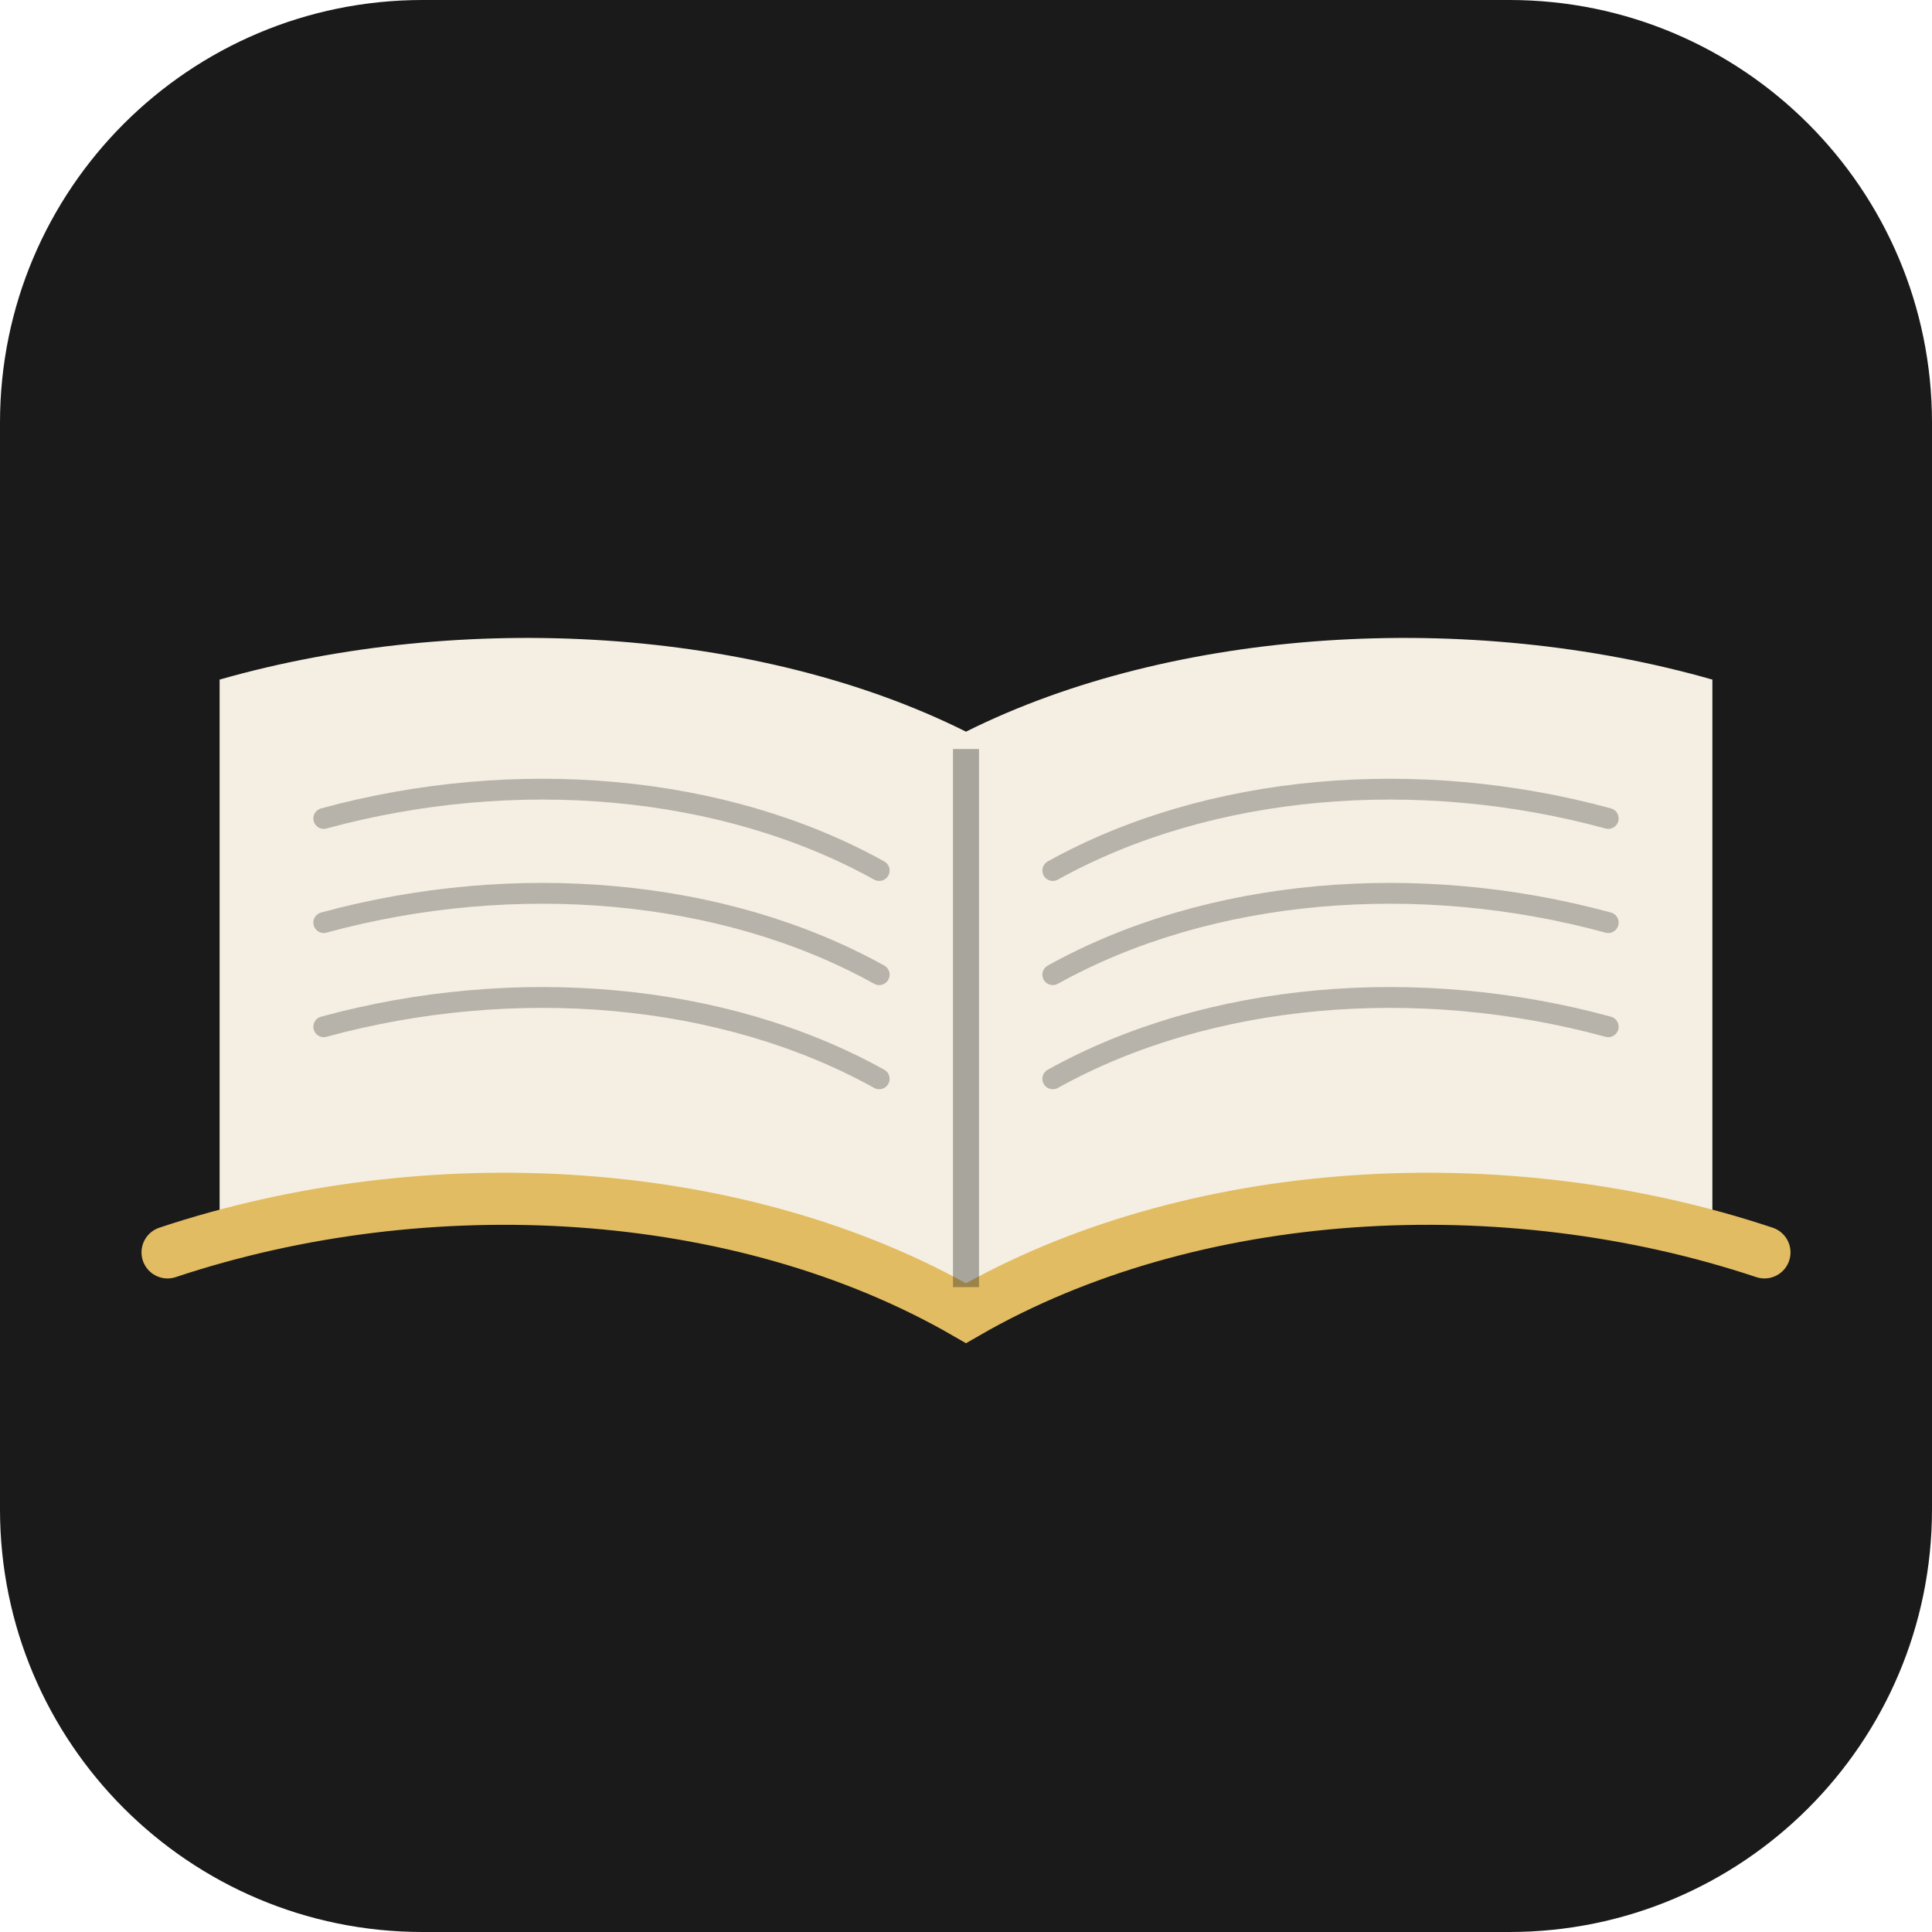
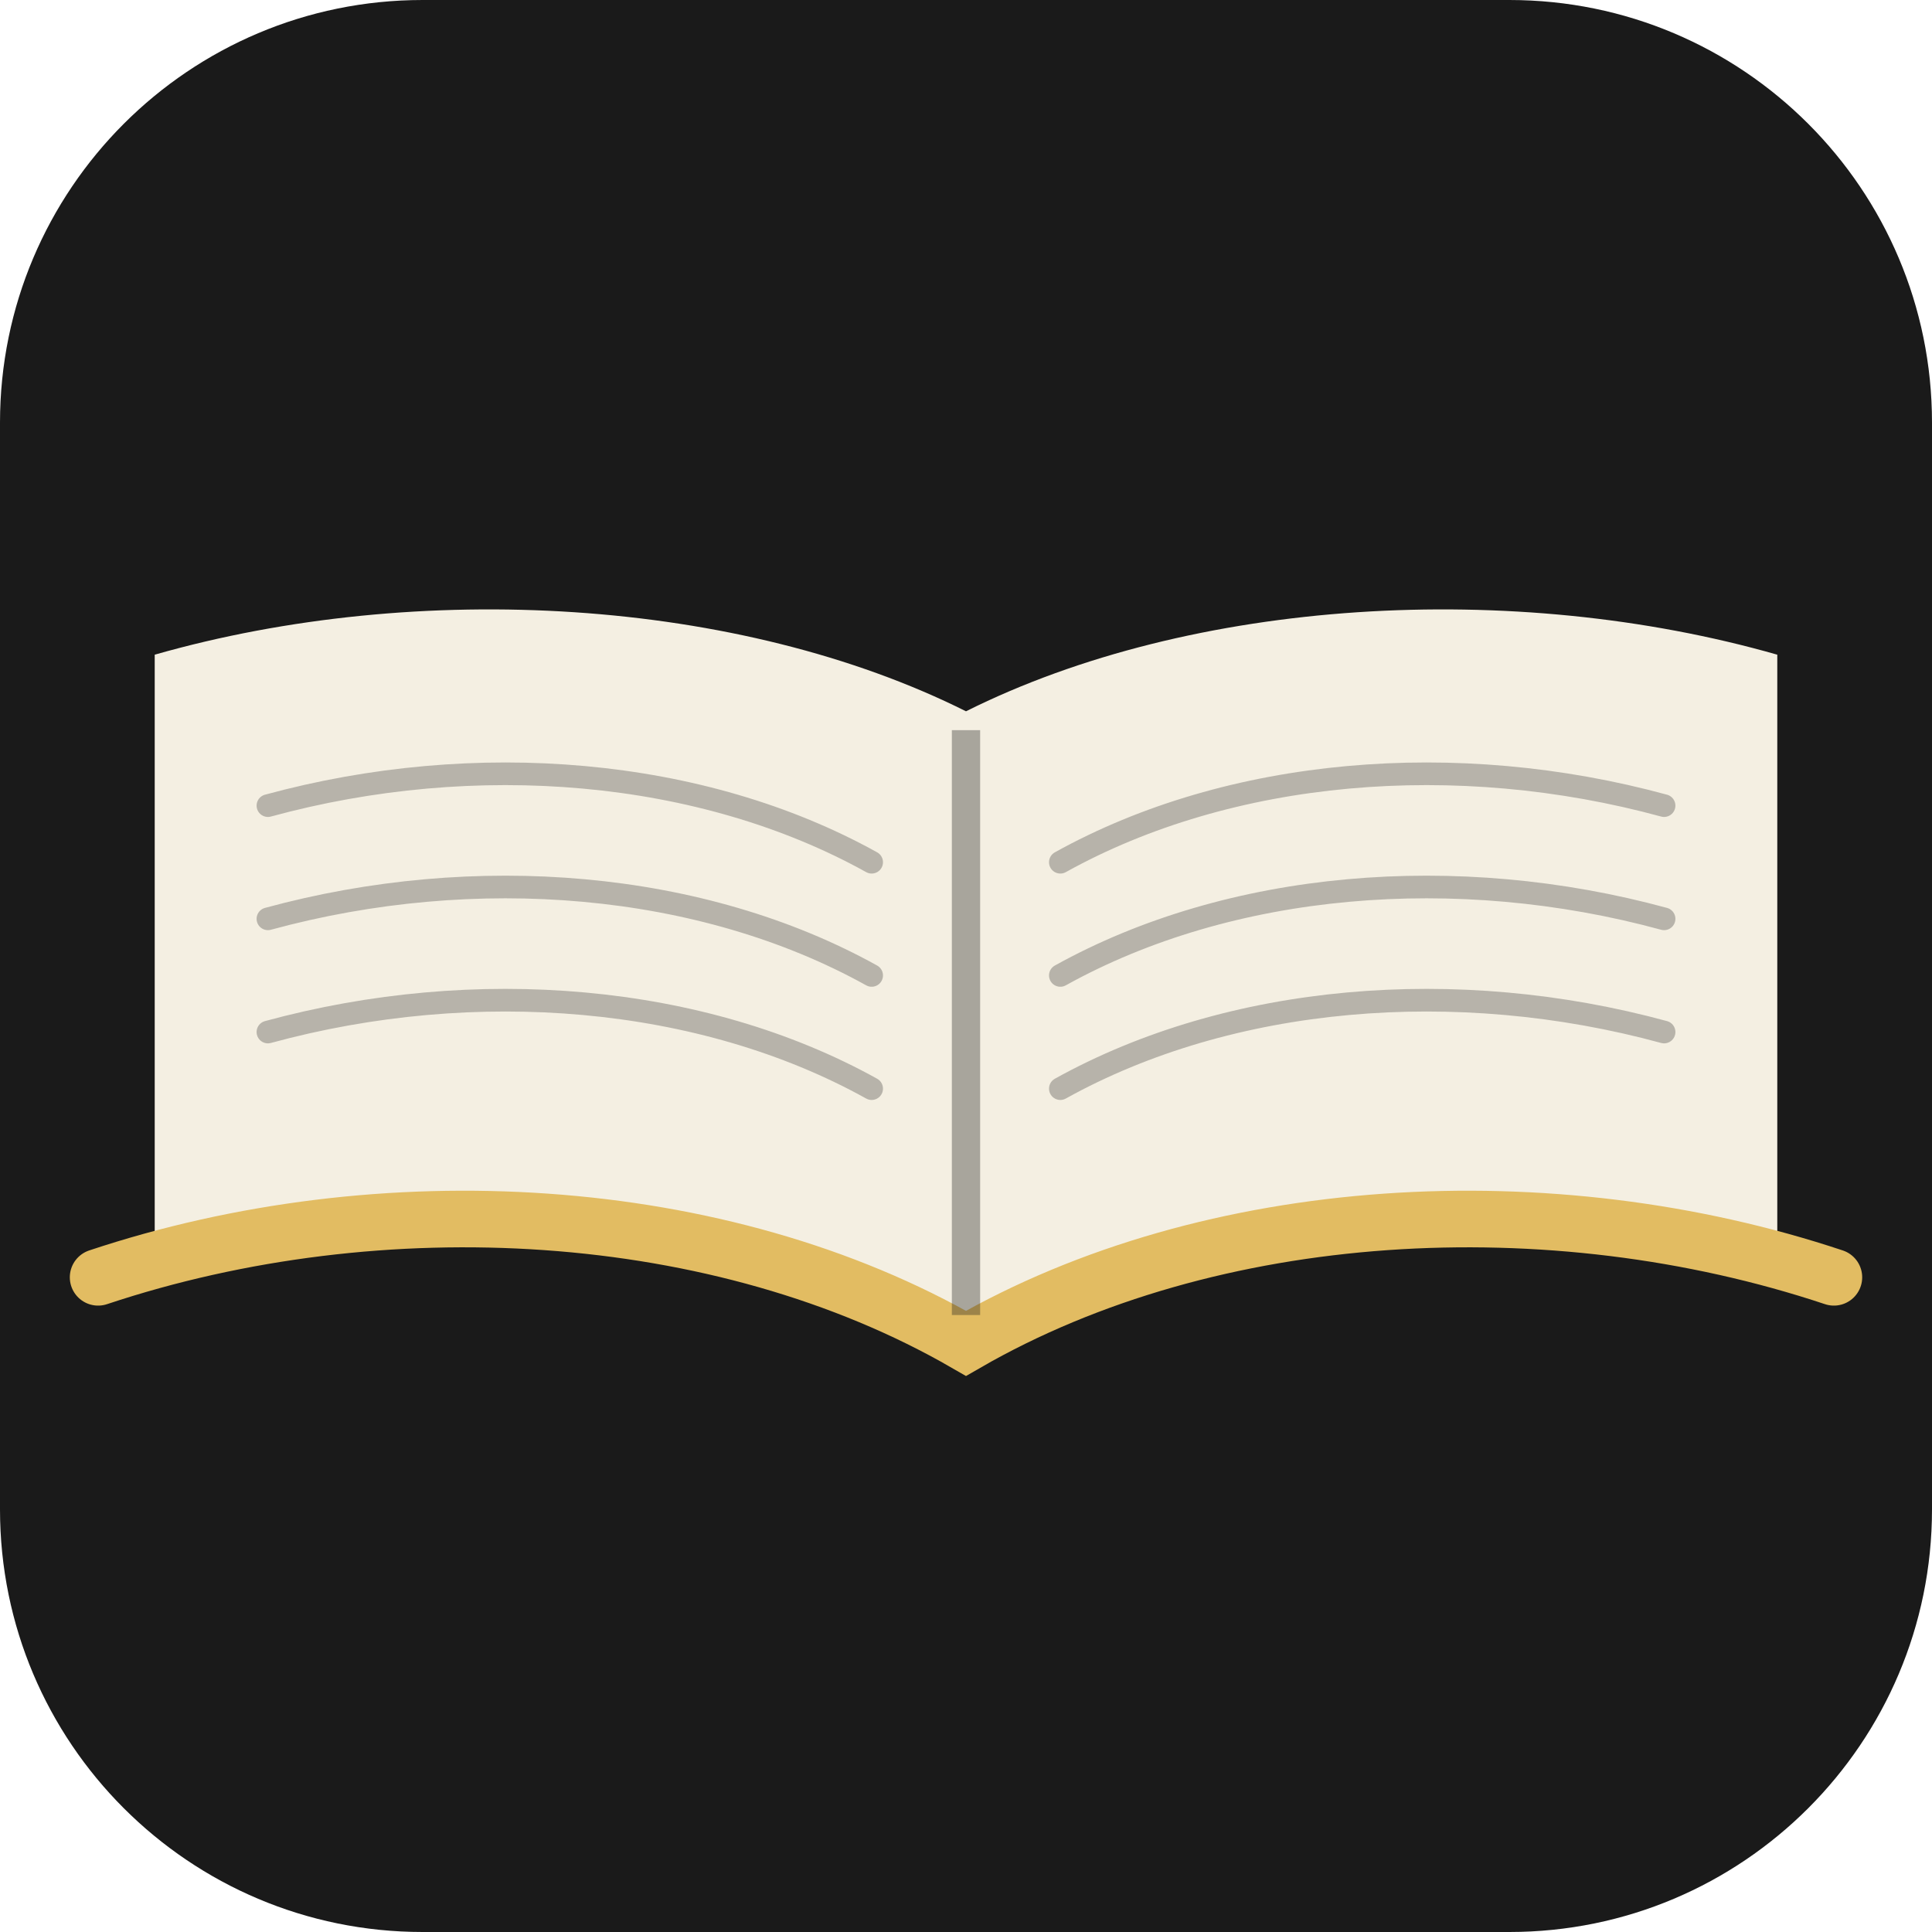
<svg xmlns="http://www.w3.org/2000/svg" viewBox="0 0 256 256" width="512" height="512" role="img" aria-label="Christian Open Library">
  <rect width="256" height="256" rx="56" fill="#1a1a1a" />
-   <g transform="translate(128 128) scale(1.15) translate(-128 -177)">
+   <g transform="translate(128 128) scale(1.25) translate(-128 -177)">
    <path d="M128 150 C 104 138, 70 136, 42 144 L42 208 C 70 200, 104 202, 128 214 Z" fill="#f4efe2" />
    <path d="M128 150 C 152 138, 186 136, 214 144 L214 208 C 186 200, 152 202, 128 214 Z" fill="#f4efe2" />
    <path d="M36 210 C 66 200, 102 202, 128 217 C 154 202, 190 200, 220 210" fill="none" stroke="#e2bc62" stroke-width="6" stroke-linecap="round" />
    <g stroke="#1a1a1a" stroke-opacity="0.28" stroke-width="2.4" stroke-linecap="round" fill="none">
      <path d="M54 160 C 76 154, 100 156, 118 166" />
      <path d="M54 172 C 76 166, 100 168, 118 178" />
      <path d="M54 184 C 76 178, 100 180, 118 190" />
      <path d="M202 160 C 180 154, 156 156, 138 166" />
      <path d="M202 172 C 180 166, 156 168, 138 178" />
      <path d="M202 184 C 180 178, 156 180, 138 190" />
    </g>
    <path d="M128 152 L128 214" stroke="#1a1a1a" stroke-opacity="0.35" stroke-width="3" />
  </g>
</svg>
